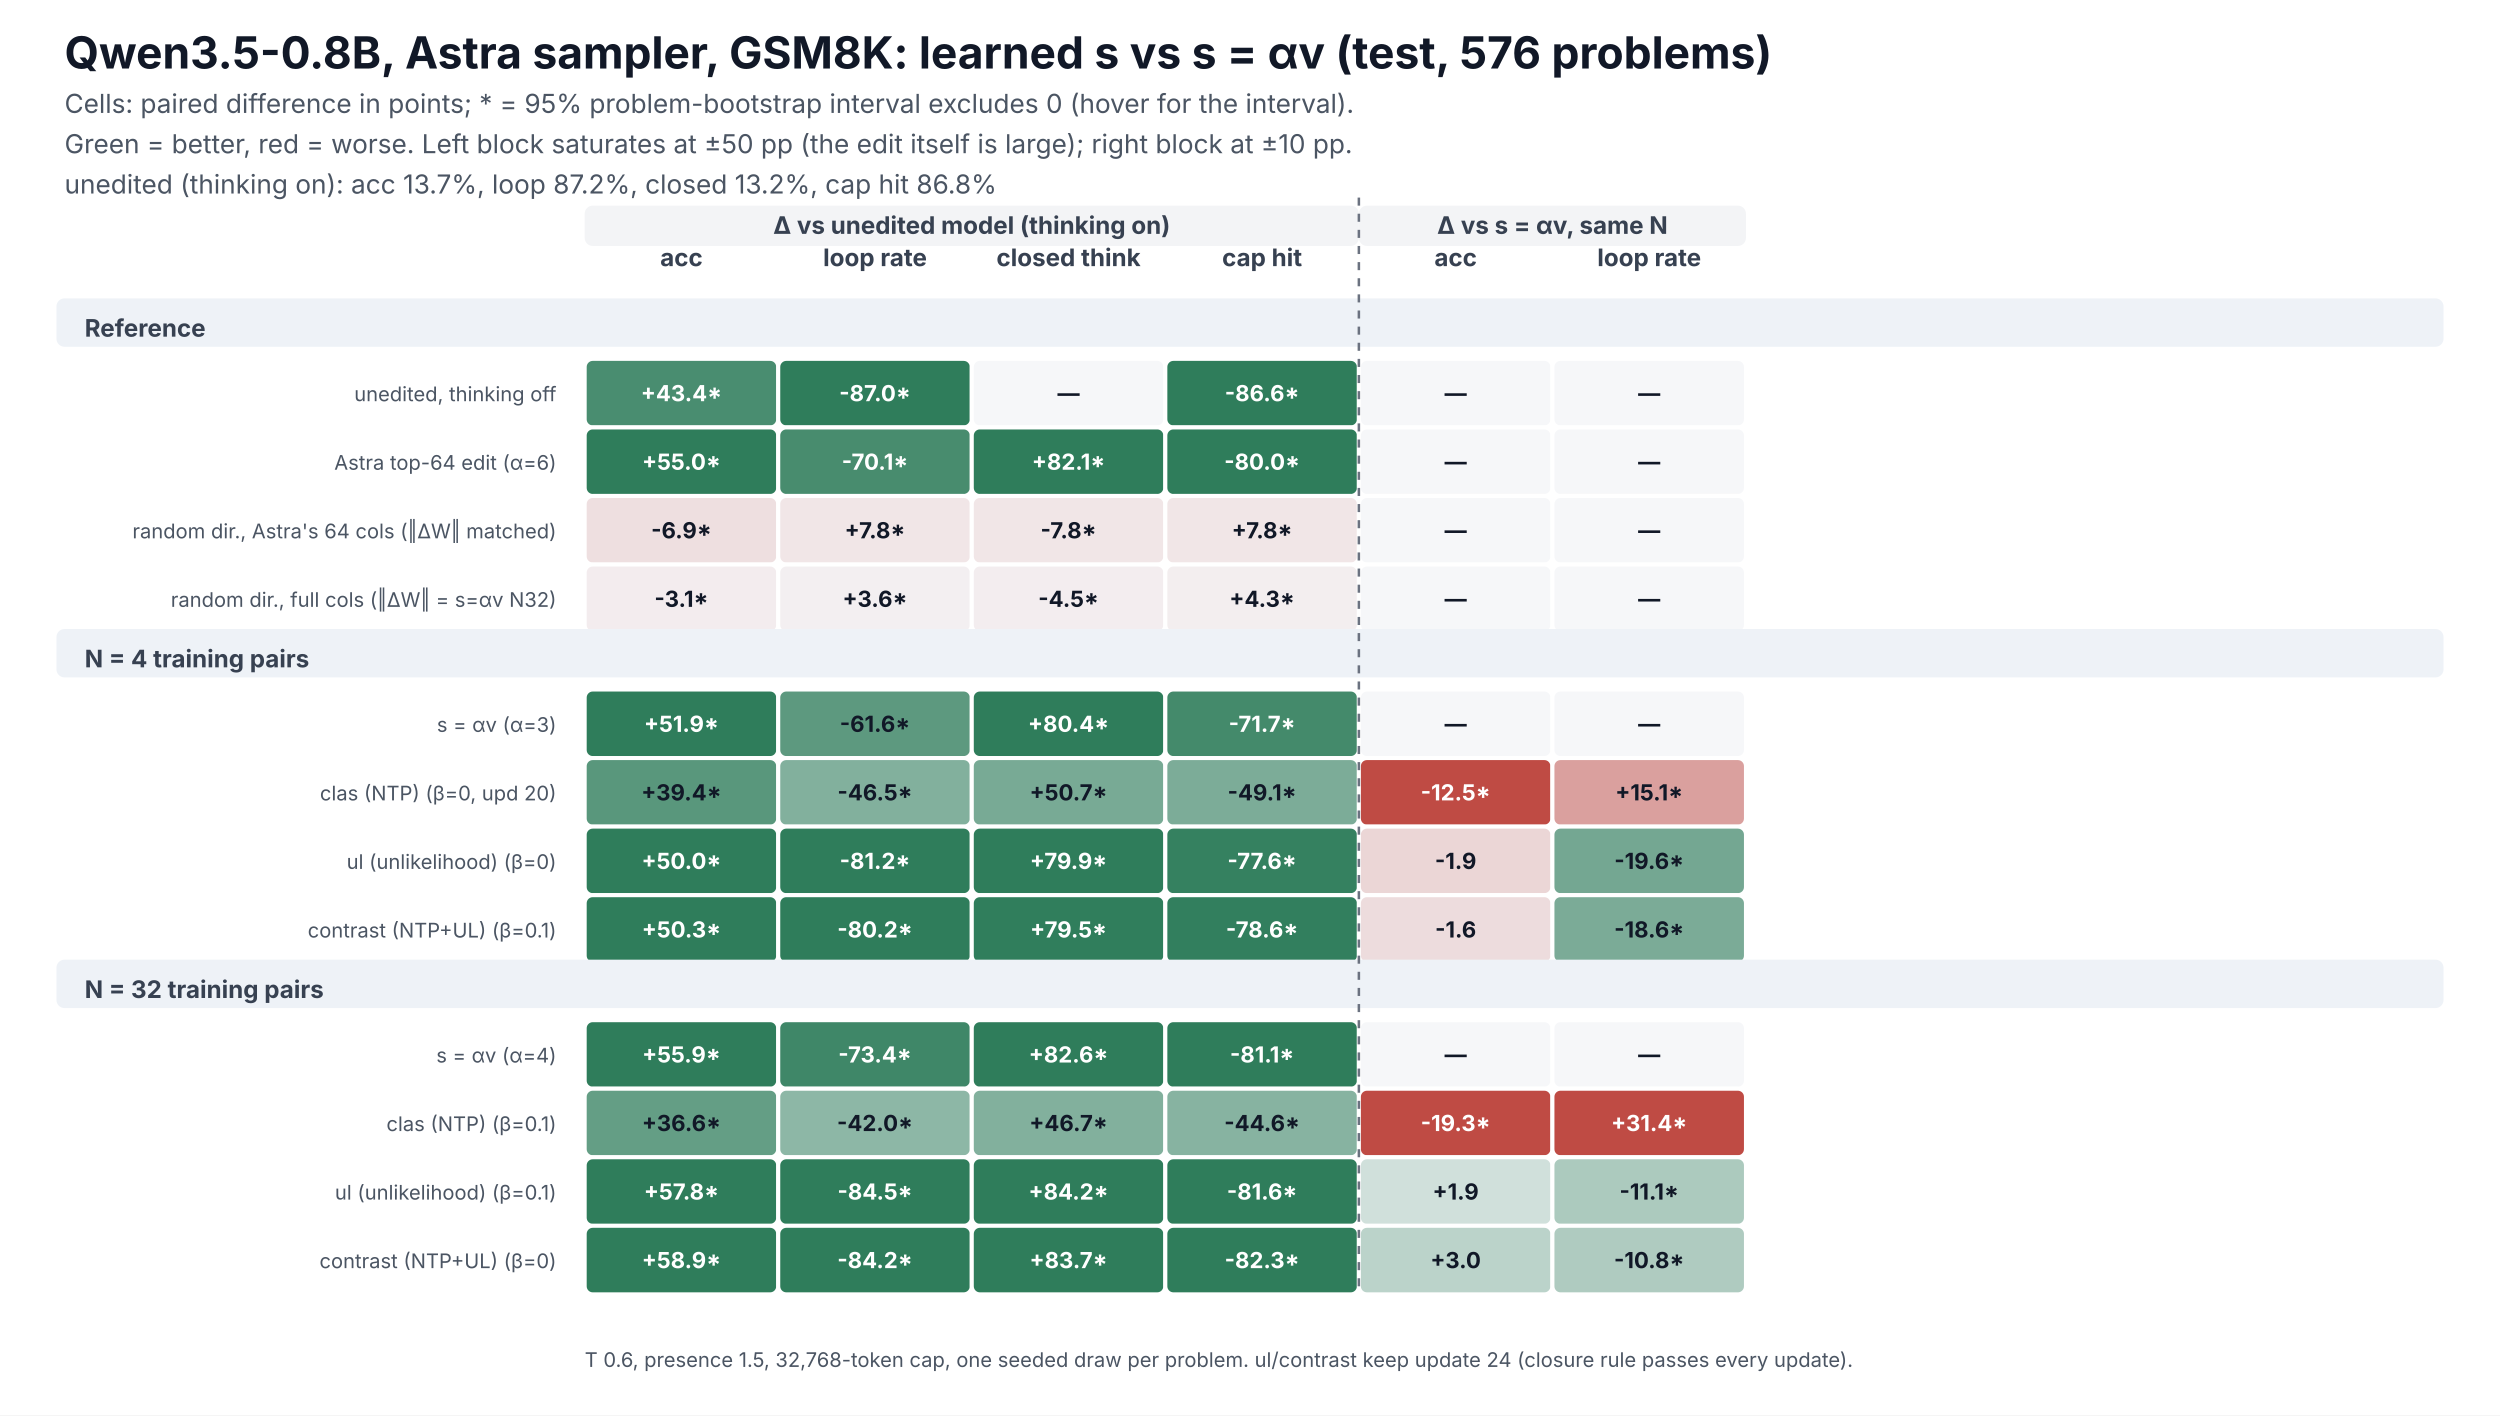
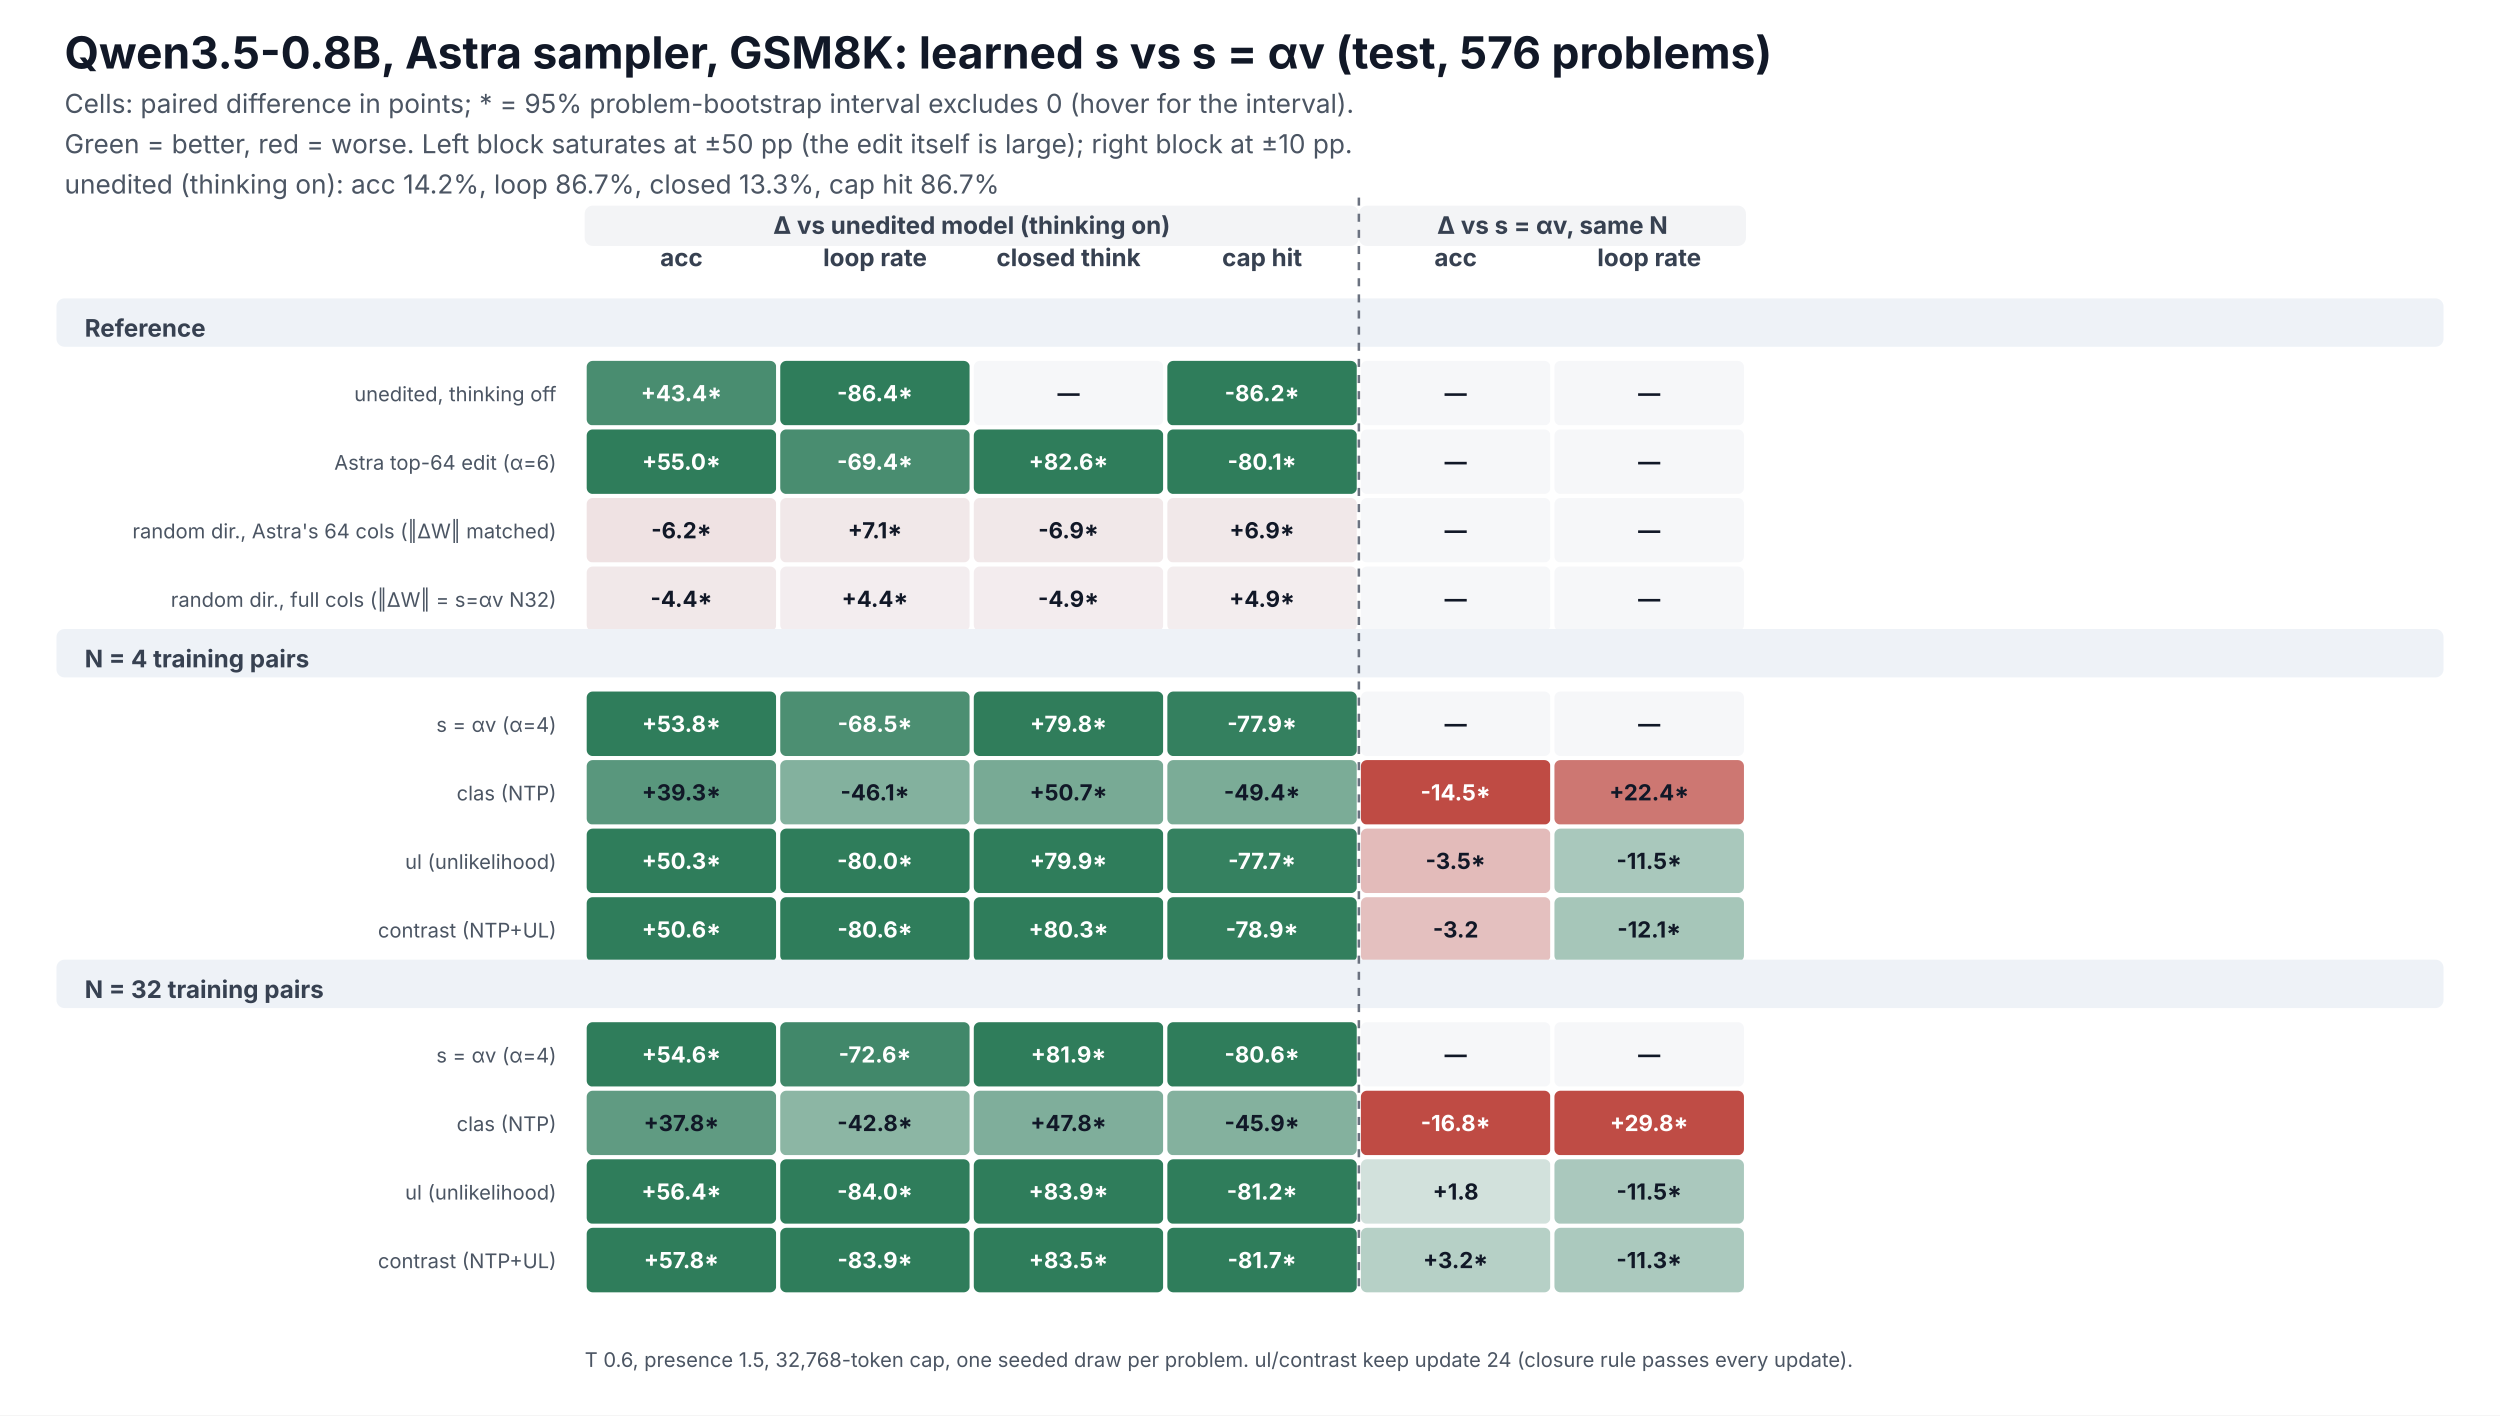
<svg xmlns="http://www.w3.org/2000/svg" width="1240" height="702" viewBox="0 0 1240 702" role="img">
  <style>
      text { font-family: Inter, ui-sans-serif, system-ui, -apple-system, BlinkMacSystemFont, "Segoe UI", sans-serif; fill: #111827; }
      .title { font-size: 22px; font-weight: 700; }
      .subtitle { font-size: 13px; fill: #4b5563; }
      .label { font-size: 12px; fill: #374151; }
      .small { font-size: 10px; fill: #4b5563; }
      .cell { stroke: #ffffff; stroke-width: 2; rx: 4; ry: 4; }
      .group-separator { stroke: #6b7280; stroke-width: 1.25; stroke-dasharray: 4 4; }
    </style>
  <rect width="100%" height="100%" fill="#ffffff" />
  <text x="32" y="34" class="title">Qwen3.5-0.8B, Astra sampler, GSM8K: learned s vs s = αv (test, 576 problems)</text>
  <text x="32" y="56" class="subtitle">Cells: paired difference in points; * = 95% problem-bootstrap interval excludes 0 (hover for the interval).</text>
  <text x="32" y="76" class="subtitle">Green = better, red = worse. Left block saturates at ±50 pp (the edit itself is large); right block at ±10 pp.</text>
-   <text x="32" y="96" class="subtitle">unedited (thinking on): acc 13.7%, loop 87.2%, closed 13.2%, cap hit 86.8%</text>
+   <text x="32" y="96" class="subtitle">unedited (thinking on): acc 14.2%, loop 86.7%, closed 13.3%, cap hit 86.7%</text>
  <rect x="290" y="102" width="384" height="20" fill="#f3f4f6" rx="4" />
  <text x="482.0" y="116" class="label" font-weight="700" text-anchor="middle">Δ vs unedited model (thinking on)</text>
  <rect x="674" y="102" width="192" height="20" fill="#f3f4f6" rx="4" />
  <text x="770.0" y="116" class="label" font-weight="700" text-anchor="middle">Δ vs s = αv, same N</text>
  <text x="338.0" y="132" class="label" font-weight="700" text-anchor="middle">acc</text>
  <text x="434.0" y="132" class="label" font-weight="700" text-anchor="middle">loop rate</text>
  <text x="530.0" y="132" class="label" font-weight="700" text-anchor="middle">closed think</text>
  <text x="626.0" y="132" class="label" font-weight="700" text-anchor="middle">cap hit</text>
  <text x="722.0" y="132" class="label" font-weight="700" text-anchor="middle">acc</text>
  <text x="818.0" y="132" class="label" font-weight="700" text-anchor="middle">loop rate</text>
  <rect x="28" y="148" width="1184" height="24" fill="#eef2f7" rx="4" />
  <text x="42" y="167" class="label" font-weight="700">Reference</text>
  <text x="276" y="199.0" class="small" text-anchor="end">unedited, thinking off</text>
  <rect x="290" y="178" width="96" height="34" class="cell" fill="rgb(73,141,112)" />
  <text x="338.0" y="199.0" font-size="11" font-weight="650" text-anchor="middle" style="fill: #ffffff">+43.4*</text>
  <rect x="386" y="178" width="96" height="34" class="cell" fill="rgb(47,125,91)" />
-   <text x="434.0" y="199.0" font-size="11" font-weight="650" text-anchor="middle" style="fill: #ffffff">-87.0*</text>
+   <text x="434.0" y="199.0" font-size="11" font-weight="650" text-anchor="middle" style="fill: #ffffff">-86.4*</text>
  <rect x="482" y="178" width="96" height="34" class="cell" fill="rgb(246,247,249)" />
  <text x="530.0" y="199.0" font-size="11" font-weight="650" text-anchor="middle" style="fill: #111827">—</text>
  <rect x="578" y="178" width="96" height="34" class="cell" fill="rgb(47,125,91)" />
-   <text x="626.0" y="199.0" font-size="11" font-weight="650" text-anchor="middle" style="fill: #ffffff">-86.6*</text>
+   <text x="626.0" y="199.0" font-size="11" font-weight="650" text-anchor="middle" style="fill: #ffffff">-86.2*</text>
  <rect x="674" y="178" width="96" height="34" class="cell" fill="rgb(246,247,249)" />
  <text x="722.0" y="199.0" font-size="11" font-weight="650" text-anchor="middle" style="fill: #111827">—</text>
  <rect x="770" y="178" width="96" height="34" class="cell" fill="rgb(246,247,249)" />
  <text x="818.0" y="199.0" font-size="11" font-weight="650" text-anchor="middle" style="fill: #111827">—</text>
  <text x="276" y="233.0" class="small" text-anchor="end">Astra top-64 edit (α=6)</text>
  <rect x="290" y="212" width="96" height="34" class="cell" fill="rgb(47,125,91)" />
  <text x="338.0" y="233.0" font-size="11" font-weight="650" text-anchor="middle" style="fill: #ffffff">+55.0*</text>
-   <rect x="386" y="212" width="96" height="34" class="cell" fill="rgb(72,140,110)" />
-   <text x="434.0" y="233.0" font-size="11" font-weight="650" text-anchor="middle" style="fill: #ffffff">-70.1*</text>
+   <rect x="386" y="212" width="96" height="34" class="cell" fill="rgb(73,141,112)" />
+   <text x="434.0" y="233.0" font-size="11" font-weight="650" text-anchor="middle" style="fill: #ffffff">-69.4*</text>
  <rect x="482" y="212" width="96" height="34" class="cell" fill="rgb(47,125,91)" />
-   <text x="530.0" y="233.0" font-size="11" font-weight="650" text-anchor="middle" style="fill: #ffffff">+82.1*</text>
+   <text x="530.0" y="233.0" font-size="11" font-weight="650" text-anchor="middle" style="fill: #ffffff">+82.6*</text>
  <rect x="578" y="212" width="96" height="34" class="cell" fill="rgb(47,125,91)" />
-   <text x="626.0" y="233.0" font-size="11" font-weight="650" text-anchor="middle" style="fill: #ffffff">-80.0*</text>
+   <text x="626.0" y="233.0" font-size="11" font-weight="650" text-anchor="middle" style="fill: #ffffff">-80.1*</text>
  <rect x="674" y="212" width="96" height="34" class="cell" fill="rgb(246,247,249)" />
  <text x="722.0" y="233.0" font-size="11" font-weight="650" text-anchor="middle" style="fill: #111827">—</text>
  <rect x="770" y="212" width="96" height="34" class="cell" fill="rgb(246,247,249)" />
  <text x="818.0" y="233.0" font-size="11" font-weight="650" text-anchor="middle" style="fill: #111827">—</text>
  <text x="276" y="267.0" class="small" text-anchor="end">random dir., Astra's 64 cols (‖ΔW‖ matched)</text>
-   <rect x="290" y="246" width="96" height="34" class="cell" fill="rgb(238,223,224)" />
-   <text x="338.0" y="267.0" font-size="11" font-weight="650" text-anchor="middle" style="fill: #111827">-6.9*</text>
-   <rect x="386" y="246" width="96" height="34" class="cell" fill="rgb(241,230,231)" />
-   <text x="434.0" y="267.0" font-size="11" font-weight="650" text-anchor="middle" style="fill: #111827">+7.8*</text>
-   <rect x="482" y="246" width="96" height="34" class="cell" fill="rgb(241,230,231)" />
-   <text x="530.0" y="267.0" font-size="11" font-weight="650" text-anchor="middle" style="fill: #111827">-7.8*</text>
-   <rect x="578" y="246" width="96" height="34" class="cell" fill="rgb(241,230,231)" />
-   <text x="626.0" y="267.0" font-size="11" font-weight="650" text-anchor="middle" style="fill: #111827">+7.8*</text>
+   <rect x="290" y="246" width="96" height="34" class="cell" fill="rgb(239,226,227)" />
+   <text x="338.0" y="267.0" font-size="11" font-weight="650" text-anchor="middle" style="fill: #111827">-6.2*</text>
+   <rect x="386" y="246" width="96" height="34" class="cell" fill="rgb(241,232,233)" />
+   <text x="434.0" y="267.0" font-size="11" font-weight="650" text-anchor="middle" style="fill: #111827">+7.1*</text>
+   <rect x="482" y="246" width="96" height="34" class="cell" fill="rgb(241,232,233)" />
+   <text x="530.0" y="267.0" font-size="11" font-weight="650" text-anchor="middle" style="fill: #111827">-6.9*</text>
+   <rect x="578" y="246" width="96" height="34" class="cell" fill="rgb(241,232,233)" />
+   <text x="626.0" y="267.0" font-size="11" font-weight="650" text-anchor="middle" style="fill: #111827">+6.9*</text>
  <rect x="674" y="246" width="96" height="34" class="cell" fill="rgb(246,247,249)" />
  <text x="722.0" y="267.0" font-size="11" font-weight="650" text-anchor="middle" style="fill: #111827">—</text>
  <rect x="770" y="246" width="96" height="34" class="cell" fill="rgb(246,247,249)" />
  <text x="818.0" y="267.0" font-size="11" font-weight="650" text-anchor="middle" style="fill: #111827">—</text>
  <text x="276" y="301.0" class="small" text-anchor="end">random dir., full cols (‖ΔW‖ = s=αv N32)</text>
-   <rect x="290" y="280" width="96" height="34" class="cell" fill="rgb(243,236,238)" />
-   <text x="338.0" y="301.0" font-size="11" font-weight="650" text-anchor="middle" style="fill: #111827">-3.1*</text>
-   <rect x="386" y="280" width="96" height="34" class="cell" fill="rgb(243,239,241)" />
-   <text x="434.0" y="301.0" font-size="11" font-weight="650" text-anchor="middle" style="fill: #111827">+3.6*</text>
-   <rect x="482" y="280" width="96" height="34" class="cell" fill="rgb(243,237,239)" />
-   <text x="530.0" y="301.0" font-size="11" font-weight="650" text-anchor="middle" style="fill: #111827">-4.5*</text>
-   <rect x="578" y="280" width="96" height="34" class="cell" fill="rgb(243,238,239)" />
-   <text x="626.0" y="301.0" font-size="11" font-weight="650" text-anchor="middle" style="fill: #111827">+4.3*</text>
+   <rect x="290" y="280" width="96" height="34" class="cell" fill="rgb(241,232,233)" />
+   <text x="338.0" y="301.0" font-size="11" font-weight="650" text-anchor="middle" style="fill: #111827">-4.4*</text>
+   <rect x="386" y="280" width="96" height="34" class="cell" fill="rgb(243,237,239)" />
+   <text x="434.0" y="301.0" font-size="11" font-weight="650" text-anchor="middle" style="fill: #111827">+4.4*</text>
+   <rect x="482" y="280" width="96" height="34" class="cell" fill="rgb(243,236,238)" />
+   <text x="530.0" y="301.0" font-size="11" font-weight="650" text-anchor="middle" style="fill: #111827">-4.9*</text>
+   <rect x="578" y="280" width="96" height="34" class="cell" fill="rgb(243,237,238)" />
+   <text x="626.0" y="301.0" font-size="11" font-weight="650" text-anchor="middle" style="fill: #111827">+4.9*</text>
  <rect x="674" y="280" width="96" height="34" class="cell" fill="rgb(246,247,249)" />
  <text x="722.0" y="301.0" font-size="11" font-weight="650" text-anchor="middle" style="fill: #111827">—</text>
  <rect x="770" y="280" width="96" height="34" class="cell" fill="rgb(246,247,249)" />
  <text x="818.0" y="301.0" font-size="11" font-weight="650" text-anchor="middle" style="fill: #111827">—</text>
  <rect x="28" y="312" width="1184" height="24" fill="#eef2f7" rx="4" />
  <text x="42" y="331" class="label" font-weight="700">N = 4 training pairs</text>
-   <text x="276" y="363.0" class="small" text-anchor="end">s = αv  (α=3)</text>
+   <text x="276" y="363.0" class="small" text-anchor="end">s = αv  (α=4)</text>
  <rect x="290" y="342" width="96" height="34" class="cell" fill="rgb(47,125,91)" />
-   <text x="338.0" y="363.0" font-size="11" font-weight="650" text-anchor="middle" style="fill: #ffffff">+51.9*</text>
-   <rect x="386" y="342" width="96" height="34" class="cell" fill="rgb(93,153,127)" />
-   <text x="434.0" y="363.0" font-size="11" font-weight="650" text-anchor="middle" style="fill: #111827">-61.6*</text>
-   <rect x="482" y="342" width="96" height="34" class="cell" fill="rgb(47,125,91)" />
-   <text x="530.0" y="363.0" font-size="11" font-weight="650" text-anchor="middle" style="fill: #ffffff">+80.4*</text>
-   <rect x="578" y="342" width="96" height="34" class="cell" fill="rgb(68,138,107)" />
-   <text x="626.0" y="363.0" font-size="11" font-weight="650" text-anchor="middle" style="fill: #ffffff">-71.7*</text>
+   <text x="338.0" y="363.0" font-size="11" font-weight="650" text-anchor="middle" style="fill: #ffffff">+53.8*</text>
+   <rect x="386" y="342" width="96" height="34" class="cell" fill="rgb(76,143,114)" />
+   <text x="434.0" y="363.0" font-size="11" font-weight="650" text-anchor="middle" style="fill: #ffffff">-68.5*</text>
+   <rect x="482" y="342" width="96" height="34" class="cell" fill="rgb(48,125,91)" />
+   <text x="530.0" y="363.0" font-size="11" font-weight="650" text-anchor="middle" style="fill: #ffffff">+79.8*</text>
+   <rect x="578" y="342" width="96" height="34" class="cell" fill="rgb(52,128,95)" />
+   <text x="626.0" y="363.0" font-size="11" font-weight="650" text-anchor="middle" style="fill: #ffffff">-77.9*</text>
  <rect x="674" y="342" width="96" height="34" class="cell" fill="rgb(246,247,249)" />
  <text x="722.0" y="363.0" font-size="11" font-weight="650" text-anchor="middle" style="fill: #111827">—</text>
  <rect x="770" y="342" width="96" height="34" class="cell" fill="rgb(246,247,249)" />
  <text x="818.0" y="363.0" font-size="11" font-weight="650" text-anchor="middle" style="fill: #111827">—</text>
-   <text x="276" y="397.0" class="small" text-anchor="end">clas (NTP)  (β=0, upd 20)</text>
-   <rect x="290" y="376" width="96" height="34" class="cell" fill="rgb(89,151,124)" />
-   <text x="338.0" y="397.0" font-size="11" font-weight="650" text-anchor="middle" style="fill: #111827">+39.4*</text>
-   <rect x="386" y="376" width="96" height="34" class="cell" fill="rgb(130,176,157)" />
-   <text x="434.0" y="397.0" font-size="11" font-weight="650" text-anchor="middle" style="fill: #111827">-46.5*</text>
+   <text x="276" y="397.0" class="small" text-anchor="end">clas (NTP)</text>
+   <rect x="290" y="376" width="96" height="34" class="cell" fill="rgb(89,151,125)" />
+   <text x="338.0" y="397.0" font-size="11" font-weight="650" text-anchor="middle" style="fill: #111827">+39.3*</text>
+   <rect x="386" y="376" width="96" height="34" class="cell" fill="rgb(131,177,158)" />
+   <text x="434.0" y="397.0" font-size="11" font-weight="650" text-anchor="middle" style="fill: #111827">-46.1*</text>
  <rect x="482" y="376" width="96" height="34" class="cell" fill="rgb(120,170,149)" />
  <text x="530.0" y="397.0" font-size="11" font-weight="650" text-anchor="middle" style="fill: #111827">+50.7*</text>
-   <rect x="578" y="376" width="96" height="34" class="cell" fill="rgb(124,172,152)" />
-   <text x="626.0" y="397.0" font-size="11" font-weight="650" text-anchor="middle" style="fill: #111827">-49.1*</text>
+   <rect x="578" y="376" width="96" height="34" class="cell" fill="rgb(123,172,151)" />
+   <text x="626.0" y="397.0" font-size="11" font-weight="650" text-anchor="middle" style="fill: #111827">-49.4*</text>
  <rect x="674" y="376" width="96" height="34" class="cell" fill="rgb(191,75,68)" />
-   <text x="722.0" y="397.0" font-size="11" font-weight="650" text-anchor="middle" style="fill: #ffffff">-12.5*</text>
-   <rect x="770" y="376" width="96" height="34" class="cell" fill="rgb(218,160,158)" />
-   <text x="818.0" y="397.0" font-size="11" font-weight="650" text-anchor="middle" style="fill: #111827">+15.1*</text>
-   <text x="276" y="431.0" class="small" text-anchor="end">ul (unlikelihood)  (β=0)</text>
+   <text x="722.0" y="397.0" font-size="11" font-weight="650" text-anchor="middle" style="fill: #ffffff">-14.5*</text>
+   <rect x="770" y="376" width="96" height="34" class="cell" fill="rgb(205,119,114)" />
+   <text x="818.0" y="397.0" font-size="11" font-weight="650" text-anchor="middle" style="fill: #111827">+22.4*</text>
+   <text x="276" y="431.0" class="small" text-anchor="end">ul (unlikelihood)</text>
  <rect x="290" y="410" width="96" height="34" class="cell" fill="rgb(47,125,91)" />
-   <text x="338.0" y="431.0" font-size="11" font-weight="650" text-anchor="middle" style="fill: #ffffff">+50.0*</text>
+   <text x="338.0" y="431.0" font-size="11" font-weight="650" text-anchor="middle" style="fill: #ffffff">+50.3*</text>
  <rect x="386" y="410" width="96" height="34" class="cell" fill="rgb(47,125,91)" />
-   <text x="434.0" y="431.0" font-size="11" font-weight="650" text-anchor="middle" style="fill: #ffffff">-81.2*</text>
+   <text x="434.0" y="431.0" font-size="11" font-weight="650" text-anchor="middle" style="fill: #ffffff">-80.0*</text>
  <rect x="482" y="410" width="96" height="34" class="cell" fill="rgb(47,125,91)" />
  <text x="530.0" y="431.0" font-size="11" font-weight="650" text-anchor="middle" style="fill: #ffffff">+79.9*</text>
  <rect x="578" y="410" width="96" height="34" class="cell" fill="rgb(53,129,96)" />
-   <text x="626.0" y="431.0" font-size="11" font-weight="650" text-anchor="middle" style="fill: #ffffff">-77.6*</text>
-   <rect x="674" y="410" width="96" height="34" class="cell" fill="rgb(235,214,214)" />
-   <text x="722.0" y="431.0" font-size="11" font-weight="650" text-anchor="middle" style="fill: #111827">-1.9</text>
-   <rect x="770" y="410" width="96" height="34" class="cell" fill="rgb(116,167,146)" />
-   <text x="818.0" y="431.0" font-size="11" font-weight="650" text-anchor="middle" style="fill: #111827">-19.6*</text>
-   <text x="276" y="465.0" class="small" text-anchor="end">contrast (NTP+UL)  (β=0.1)</text>
+   <text x="626.0" y="431.0" font-size="11" font-weight="650" text-anchor="middle" style="fill: #ffffff">-77.7*</text>
+   <rect x="674" y="410" width="96" height="34" class="cell" fill="rgb(227,187,186)" />
+   <text x="722.0" y="431.0" font-size="11" font-weight="650" text-anchor="middle" style="fill: #111827">-3.5*</text>
+   <rect x="770" y="410" width="96" height="34" class="cell" fill="rgb(169,200,188)" />
+   <text x="818.0" y="431.0" font-size="11" font-weight="650" text-anchor="middle" style="fill: #111827">-11.5*</text>
+   <text x="276" y="465.0" class="small" text-anchor="end">contrast (NTP+UL)</text>
  <rect x="290" y="444" width="96" height="34" class="cell" fill="rgb(47,125,91)" />
-   <text x="338.0" y="465.0" font-size="11" font-weight="650" text-anchor="middle" style="fill: #ffffff">+50.3*</text>
+   <text x="338.0" y="465.0" font-size="11" font-weight="650" text-anchor="middle" style="fill: #ffffff">+50.6*</text>
  <rect x="386" y="444" width="96" height="34" class="cell" fill="rgb(47,125,91)" />
-   <text x="434.0" y="465.0" font-size="11" font-weight="650" text-anchor="middle" style="fill: #ffffff">-80.2*</text>
-   <rect x="482" y="444" width="96" height="34" class="cell" fill="rgb(48,126,92)" />
-   <text x="530.0" y="465.0" font-size="11" font-weight="650" text-anchor="middle" style="fill: #ffffff">+79.5*</text>
-   <rect x="578" y="444" width="96" height="34" class="cell" fill="rgb(50,127,94)" />
-   <text x="626.0" y="465.0" font-size="11" font-weight="650" text-anchor="middle" style="fill: #ffffff">-78.6*</text>
-   <rect x="674" y="444" width="96" height="34" class="cell" fill="rgb(237,220,221)" />
-   <text x="722.0" y="465.0" font-size="11" font-weight="650" text-anchor="middle" style="fill: #111827">-1.6</text>
-   <rect x="770" y="444" width="96" height="34" class="cell" fill="rgb(123,171,151)" />
-   <text x="818.0" y="465.0" font-size="11" font-weight="650" text-anchor="middle" style="fill: #111827">-18.6*</text>
+   <text x="434.0" y="465.0" font-size="11" font-weight="650" text-anchor="middle" style="fill: #ffffff">-80.6*</text>
+   <rect x="482" y="444" width="96" height="34" class="cell" fill="rgb(47,125,91)" />
+   <text x="530.0" y="465.0" font-size="11" font-weight="650" text-anchor="middle" style="fill: #ffffff">+80.3*</text>
+   <rect x="578" y="444" width="96" height="34" class="cell" fill="rgb(50,127,93)" />
+   <text x="626.0" y="465.0" font-size="11" font-weight="650" text-anchor="middle" style="fill: #ffffff">-78.9*</text>
+   <rect x="674" y="444" width="96" height="34" class="cell" fill="rgb(228,192,191)" />
+   <text x="722.0" y="465.0" font-size="11" font-weight="650" text-anchor="middle" style="fill: #111827">-3.2</text>
+   <rect x="770" y="444" width="96" height="34" class="cell" fill="rgb(166,198,185)" />
+   <text x="818.0" y="465.0" font-size="11" font-weight="650" text-anchor="middle" style="fill: #111827">-12.1*</text>
  <rect x="28" y="476" width="1184" height="24" fill="#eef2f7" rx="4" />
  <text x="42" y="495" class="label" font-weight="700">N = 32 training pairs</text>
  <text x="276" y="527.0" class="small" text-anchor="end">s = αv  (α=4)</text>
  <rect x="290" y="506" width="96" height="34" class="cell" fill="rgb(47,125,91)" />
-   <text x="338.0" y="527.0" font-size="11" font-weight="650" text-anchor="middle" style="fill: #ffffff">+55.9*</text>
-   <rect x="386" y="506" width="96" height="34" class="cell" fill="rgb(63,135,104)" />
-   <text x="434.0" y="527.0" font-size="11" font-weight="650" text-anchor="middle" style="fill: #ffffff">-73.4*</text>
+   <text x="338.0" y="527.0" font-size="11" font-weight="650" text-anchor="middle" style="fill: #ffffff">+54.6*</text>
+   <rect x="386" y="506" width="96" height="34" class="cell" fill="rgb(65,136,106)" />
+   <text x="434.0" y="527.0" font-size="11" font-weight="650" text-anchor="middle" style="fill: #ffffff">-72.6*</text>
  <rect x="482" y="506" width="96" height="34" class="cell" fill="rgb(47,125,91)" />
-   <text x="530.0" y="527.0" font-size="11" font-weight="650" text-anchor="middle" style="fill: #ffffff">+82.6*</text>
+   <text x="530.0" y="527.0" font-size="11" font-weight="650" text-anchor="middle" style="fill: #ffffff">+81.9*</text>
  <rect x="578" y="506" width="96" height="34" class="cell" fill="rgb(47,125,91)" />
-   <text x="626.0" y="527.0" font-size="11" font-weight="650" text-anchor="middle" style="fill: #ffffff">-81.1*</text>
+   <text x="626.0" y="527.0" font-size="11" font-weight="650" text-anchor="middle" style="fill: #ffffff">-80.6*</text>
  <rect x="674" y="506" width="96" height="34" class="cell" fill="rgb(246,247,249)" />
  <text x="722.0" y="527.0" font-size="11" font-weight="650" text-anchor="middle" style="fill: #111827">—</text>
  <rect x="770" y="506" width="96" height="34" class="cell" fill="rgb(246,247,249)" />
  <text x="818.0" y="527.0" font-size="11" font-weight="650" text-anchor="middle" style="fill: #111827">—</text>
-   <text x="276" y="561.0" class="small" text-anchor="end">clas (NTP)  (β=0.1)</text>
-   <rect x="290" y="540" width="96" height="34" class="cell" fill="rgb(100,158,133)" />
-   <text x="338.0" y="561.0" font-size="11" font-weight="650" text-anchor="middle" style="fill: #111827">+36.6*</text>
-   <rect x="386" y="540" width="96" height="34" class="cell" fill="rgb(141,183,166)" />
-   <text x="434.0" y="561.0" font-size="11" font-weight="650" text-anchor="middle" style="fill: #111827">-42.0*</text>
-   <rect x="482" y="540" width="96" height="34" class="cell" fill="rgb(130,176,157)" />
-   <text x="530.0" y="561.0" font-size="11" font-weight="650" text-anchor="middle" style="fill: #111827">+46.7*</text>
-   <rect x="578" y="540" width="96" height="34" class="cell" fill="rgb(135,179,161)" />
-   <text x="626.0" y="561.0" font-size="11" font-weight="650" text-anchor="middle" style="fill: #111827">-44.6*</text>
+   <text x="276" y="561.0" class="small" text-anchor="end">clas (NTP)</text>
+   <rect x="290" y="540" width="96" height="34" class="cell" fill="rgb(96,155,130)" />
+   <text x="338.0" y="561.0" font-size="11" font-weight="650" text-anchor="middle" style="fill: #111827">+37.8*</text>
+   <rect x="386" y="540" width="96" height="34" class="cell" fill="rgb(140,182,164)" />
+   <text x="434.0" y="561.0" font-size="11" font-weight="650" text-anchor="middle" style="fill: #111827">-42.8*</text>
+   <rect x="482" y="540" width="96" height="34" class="cell" fill="rgb(127,174,155)" />
+   <text x="530.0" y="561.0" font-size="11" font-weight="650" text-anchor="middle" style="fill: #111827">+47.8*</text>
+   <rect x="578" y="540" width="96" height="34" class="cell" fill="rgb(132,177,158)" />
+   <text x="626.0" y="561.0" font-size="11" font-weight="650" text-anchor="middle" style="fill: #111827">-45.9*</text>
  <rect x="674" y="540" width="96" height="34" class="cell" fill="rgb(191,75,68)" />
-   <text x="722.0" y="561.0" font-size="11" font-weight="650" text-anchor="middle" style="fill: #ffffff">-19.3*</text>
-   <rect x="770" y="540" width="96" height="34" class="cell" fill="rgb(191,75,68)" />
-   <text x="818.0" y="561.0" font-size="11" font-weight="650" text-anchor="middle" style="fill: #ffffff">+31.4*</text>
-   <text x="276" y="595.0" class="small" text-anchor="end">ul (unlikelihood)  (β=0.1)</text>
+   <text x="722.0" y="561.0" font-size="11" font-weight="650" text-anchor="middle" style="fill: #ffffff">-16.8*</text>
+   <rect x="770" y="540" width="96" height="34" class="cell" fill="rgb(191,76,69)" />
+   <text x="818.0" y="561.0" font-size="11" font-weight="650" text-anchor="middle" style="fill: #ffffff">+29.8*</text>
+   <text x="276" y="595.0" class="small" text-anchor="end">ul (unlikelihood)</text>
  <rect x="290" y="574" width="96" height="34" class="cell" fill="rgb(47,125,91)" />
-   <text x="338.0" y="595.0" font-size="11" font-weight="650" text-anchor="middle" style="fill: #ffffff">+57.8*</text>
+   <text x="338.0" y="595.0" font-size="11" font-weight="650" text-anchor="middle" style="fill: #ffffff">+56.4*</text>
  <rect x="386" y="574" width="96" height="34" class="cell" fill="rgb(47,125,91)" />
-   <text x="434.0" y="595.0" font-size="11" font-weight="650" text-anchor="middle" style="fill: #ffffff">-84.5*</text>
+   <text x="434.0" y="595.0" font-size="11" font-weight="650" text-anchor="middle" style="fill: #ffffff">-84.0*</text>
  <rect x="482" y="574" width="96" height="34" class="cell" fill="rgb(47,125,91)" />
-   <text x="530.0" y="595.0" font-size="11" font-weight="650" text-anchor="middle" style="fill: #ffffff">+84.2*</text>
+   <text x="530.0" y="595.0" font-size="11" font-weight="650" text-anchor="middle" style="fill: #ffffff">+83.9*</text>
  <rect x="578" y="574" width="96" height="34" class="cell" fill="rgb(47,125,91)" />
-   <text x="626.0" y="595.0" font-size="11" font-weight="650" text-anchor="middle" style="fill: #ffffff">-81.6*</text>
-   <rect x="674" y="574" width="96" height="34" class="cell" fill="rgb(208,224,219)" />
-   <text x="722.0" y="595.0" font-size="11" font-weight="650" text-anchor="middle" style="fill: #111827">+1.9</text>
-   <rect x="770" y="574" width="96" height="34" class="cell" fill="rgb(172,202,190)" />
-   <text x="818.0" y="595.0" font-size="11" font-weight="650" text-anchor="middle" style="fill: #111827">-11.1*</text>
-   <text x="276" y="629.0" class="small" text-anchor="end">contrast (NTP+UL)  (β=0)</text>
+   <text x="626.0" y="595.0" font-size="11" font-weight="650" text-anchor="middle" style="fill: #ffffff">-81.2*</text>
+   <rect x="674" y="574" width="96" height="34" class="cell" fill="rgb(210,225,220)" />
+   <text x="722.0" y="595.0" font-size="11" font-weight="650" text-anchor="middle" style="fill: #111827">+1.8</text>
+   <rect x="770" y="574" width="96" height="34" class="cell" fill="rgb(170,200,189)" />
+   <text x="818.0" y="595.0" font-size="11" font-weight="650" text-anchor="middle" style="fill: #111827">-11.5*</text>
+   <text x="276" y="629.0" class="small" text-anchor="end">contrast (NTP+UL)</text>
  <rect x="290" y="608" width="96" height="34" class="cell" fill="rgb(47,125,91)" />
-   <text x="338.0" y="629.0" font-size="11" font-weight="650" text-anchor="middle" style="fill: #ffffff">+58.9*</text>
+   <text x="338.0" y="629.0" font-size="11" font-weight="650" text-anchor="middle" style="fill: #ffffff">+57.8*</text>
  <rect x="386" y="608" width="96" height="34" class="cell" fill="rgb(47,125,91)" />
-   <text x="434.0" y="629.0" font-size="11" font-weight="650" text-anchor="middle" style="fill: #ffffff">-84.2*</text>
+   <text x="434.0" y="629.0" font-size="11" font-weight="650" text-anchor="middle" style="fill: #ffffff">-83.9*</text>
  <rect x="482" y="608" width="96" height="34" class="cell" fill="rgb(47,125,91)" />
-   <text x="530.0" y="629.0" font-size="11" font-weight="650" text-anchor="middle" style="fill: #ffffff">+83.7*</text>
+   <text x="530.0" y="629.0" font-size="11" font-weight="650" text-anchor="middle" style="fill: #ffffff">+83.5*</text>
  <rect x="578" y="608" width="96" height="34" class="cell" fill="rgb(47,125,91)" />
-   <text x="626.0" y="629.0" font-size="11" font-weight="650" text-anchor="middle" style="fill: #ffffff">-82.3*</text>
-   <rect x="674" y="608" width="96" height="34" class="cell" fill="rgb(187,211,202)" />
-   <text x="722.0" y="629.0" font-size="11" font-weight="650" text-anchor="middle" style="fill: #111827">+3.0</text>
-   <rect x="770" y="608" width="96" height="34" class="cell" fill="rgb(175,203,192)" />
-   <text x="818.0" y="629.0" font-size="11" font-weight="650" text-anchor="middle" style="fill: #111827">-10.8*</text>
+   <text x="626.0" y="629.0" font-size="11" font-weight="650" text-anchor="middle" style="fill: #ffffff">-81.7*</text>
+   <rect x="674" y="608" width="96" height="34" class="cell" fill="rgb(182,208,198)" />
+   <text x="722.0" y="629.0" font-size="11" font-weight="650" text-anchor="middle" style="fill: #111827">+3.2*</text>
+   <rect x="770" y="608" width="96" height="34" class="cell" fill="rgb(171,201,190)" />
+   <text x="818.0" y="629.0" font-size="11" font-weight="650" text-anchor="middle" style="fill: #111827">-11.3*</text>
  <line x1="674.0" y1="98" x2="674.0" y2="642" class="group-separator" />
  <text x="290" y="678" class="small">T 0.6, presence 1.5, 32,768-token cap, one seeded draw per problem. ul/contrast keep update 24 (closure rule passes every update).</text>
</svg>
